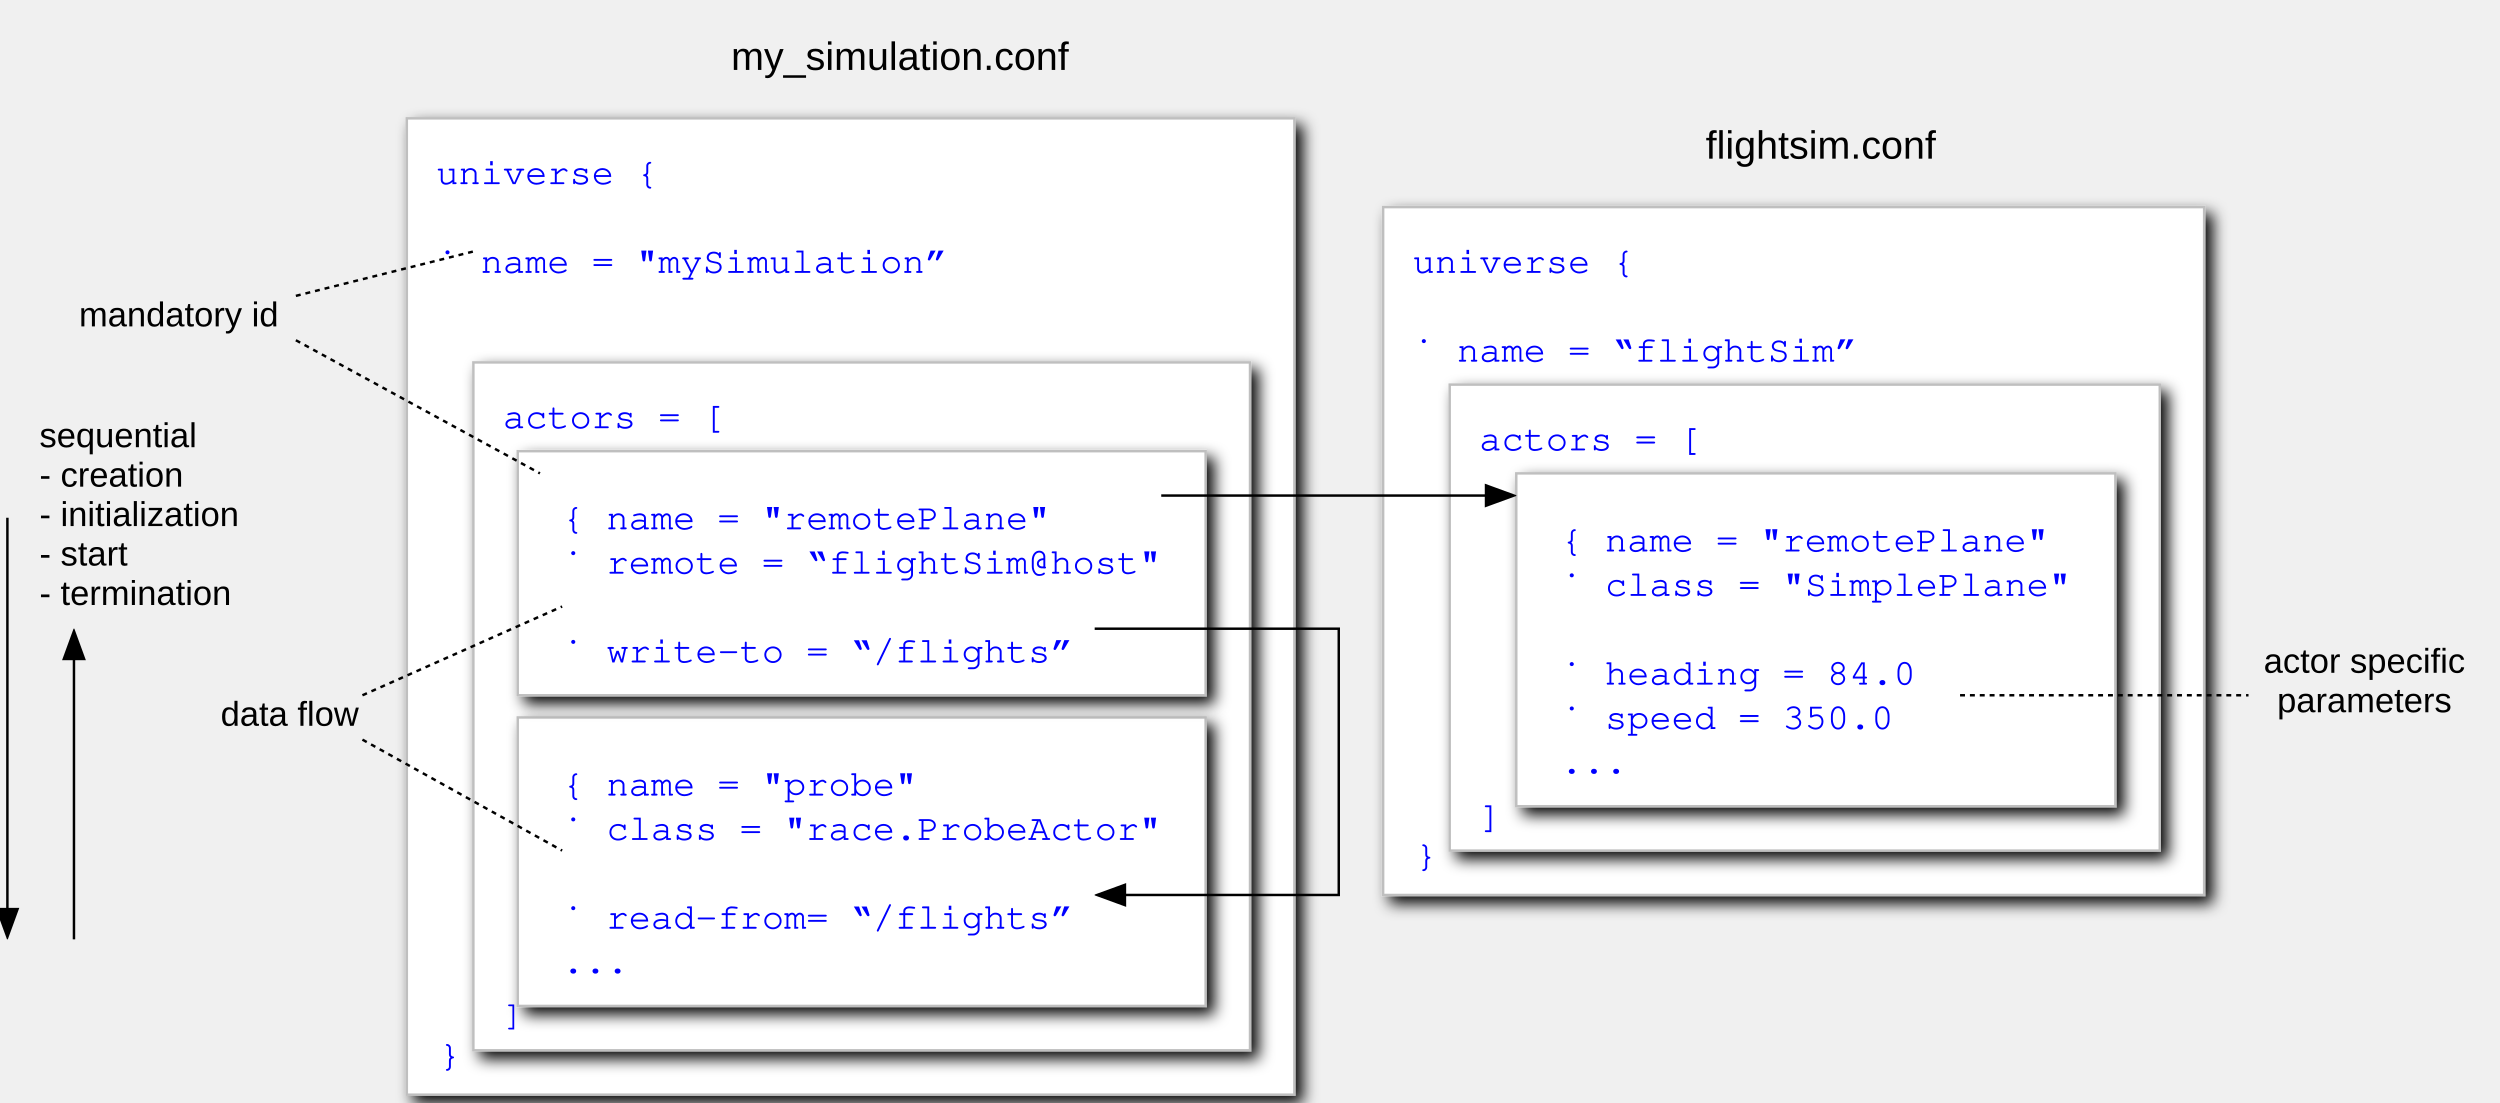
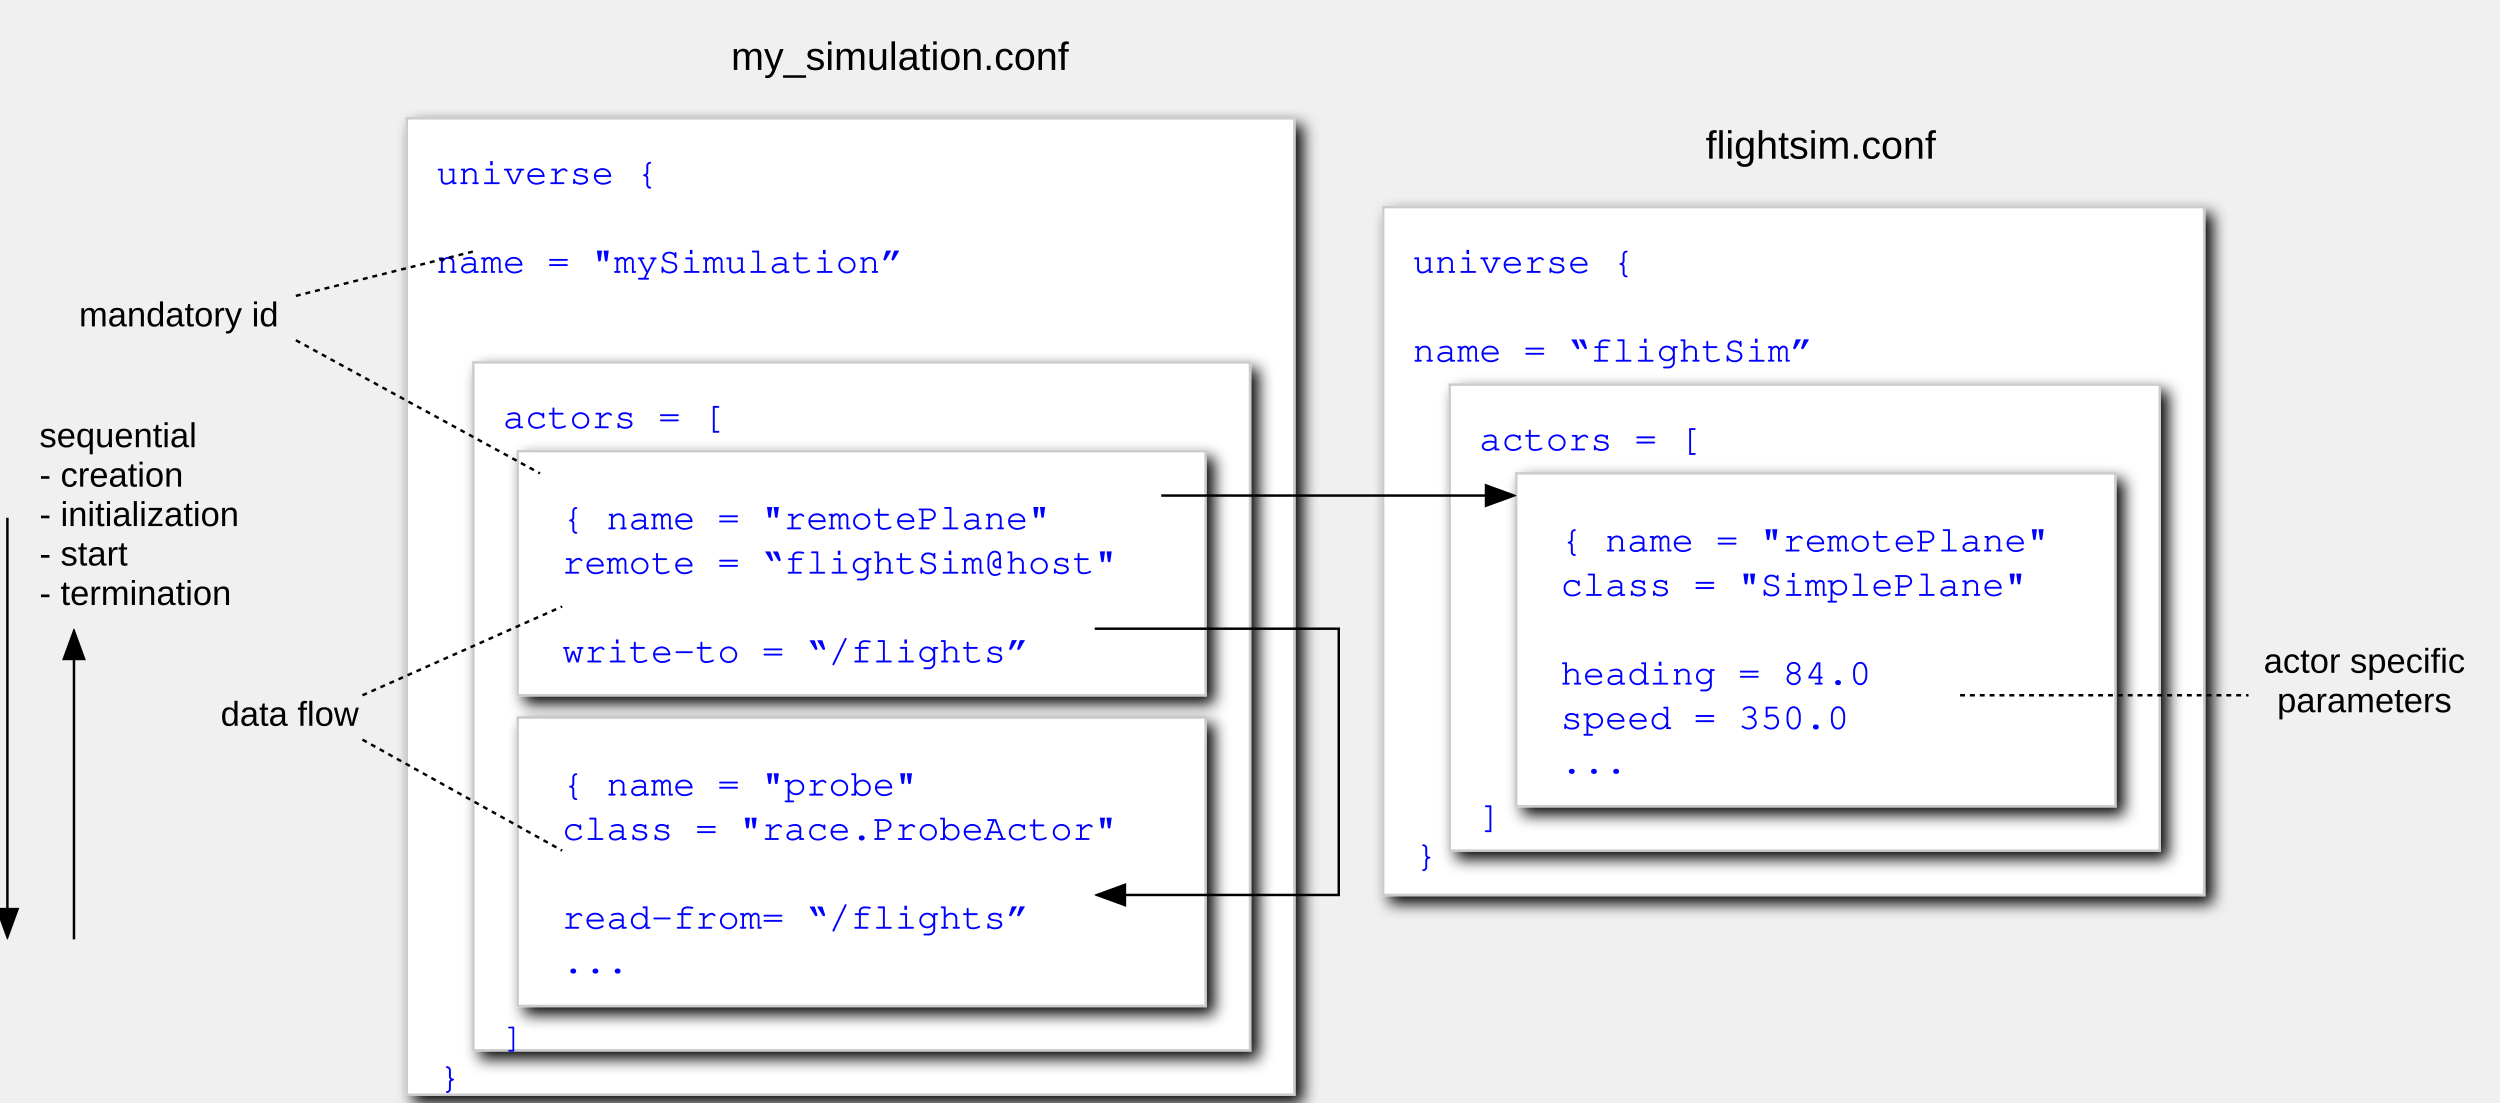
<svg xmlns="http://www.w3.org/2000/svg" width="100%" height="100%" version="1.1" viewBox="555 132 1014 447">
  <defs>
    <filter id="shadow1" width="150%" height="150%">
      <feGaussianBlur in="SourceAlpha" result="blur" stdDeviation="3" />
      <feOffset dx="3" dy="3" in="blur" result="offsetBlur" />
      <feMerge>
        <feMergeNode in="offsetBlur" />
        <feMergeNode in="SourceGraphic" />
      </feMerge>
    </filter>
  </defs>
  <marker id="marker1" markerUnits="strokeWidth" orient="auto" refX="-11.173" refY="0" markerWidth="13.272" markerHeight="10.23" viewBox="-12.272 -5.115 13.272 10.23">
    <path d="M-11.272 -4.115 L0 0 L-11.272 4.115 Z " fill="#000000" fill-opacity="1" stroke="#000000" stroke-opacity="1" />
  </marker>
  <marker id="marker2" markerUnits="strokeWidth" orient="auto" refX="-11.173" refY="0" markerWidth="13.272" markerHeight="10.23" viewBox="-12.272 -5.115 13.272 10.23">
    <path d="M-11.272 -4.115 L0 0 L-11.272 4.115 Z " fill="#000000" fill-opacity="1" stroke="#000000" stroke-opacity="1" />
  </marker>
  <marker id="marker3" markerUnits="strokeWidth" orient="auto" refX="-11.173" refY="0" markerWidth="13.272" markerHeight="10.23" viewBox="-12.272 -5.115 13.272 10.23">
    <path d="M-11.272 -4.115 L0 0 L-11.272 4.115 Z " fill="#000000" fill-opacity="1" stroke="#000000" stroke-opacity="1" />
  </marker>
  <marker id="marker4" markerUnits="strokeWidth" orient="auto" refX="-11.173" refY="0" markerWidth="13.272" markerHeight="10.23" viewBox="-12.272 -5.115 13.272 10.23">
    <path d="M-11.272 -4.115 L0 0 L-11.272 4.115 Z " fill="#000000" fill-opacity="1" stroke="#000000" stroke-opacity="1" />
  </marker>
  <g id="layer1">
-     <rect x="720" y="180" width="360" height="396" opacity="1" stroke="#BFBFBF" stroke-opacity="1" stroke-width="1" stroke-linecap="butt" stroke-linejoin="miter" stroke-dasharray="none" fill="#FFFFFF" fill-opacity="1" filter="url(#shadow1)" />
-     <rect x="747" y="279" width="315" height="279" opacity="1" stroke="#BFBFBF" stroke-opacity="1" stroke-width="1" stroke-linecap="butt" stroke-linejoin="miter" stroke-dasharray="none" fill="#FFFFFF" fill-opacity="1" filter="url(#shadow1)" />
-     <text x="759" y="305.691" font-size="15" fill="#0000FF" fill-opacity="1" font-family="Courier" font-weight="normal" font-style="normal">actors = [</text>
-     <text x="759" y="547.845" font-size="14" fill="#0000FF" fill-opacity="1" font-family="Courier" font-weight="normal" font-style="normal">]</text>
-     <rect x="765" y="423" width="279" height="117" opacity="1" stroke="#BFBFBF" stroke-opacity="1" stroke-width="1" stroke-linecap="butt" stroke-linejoin="miter" stroke-dasharray="none" fill="#FFFFFF" fill-opacity="1" filter="url(#shadow1)" />
-     <text x="783" y="454.691" font-size="15" fill="#0000FF" fill-opacity="1" font-family="Courier" font-weight="normal" font-style="normal">{ name = "probe"</text>
-     <text x="783" y="472.691" font-size="15" fill="#0000FF" fill-opacity="1" font-family="Courier" font-weight="normal" font-style="normal">˙ class = "race.ProbeActor"</text>
-     <text x="783" y="490.691" font-size="15" fill="#0000FF" fill-opacity="1" font-family="Courier" font-weight="normal" font-style="normal" />
-     <text x="783" y="508.691" font-size="15" fill="#0000FF" fill-opacity="1" font-family="Courier" font-weight="normal" font-style="normal">˙ read-from= “/flights”</text>
-     <text x="783" y="526.691" font-size="15" fill="#0000FF" fill-opacity="1" font-family="Courier" font-weight="normal" font-style="normal">...</text>
-     <rect x="765" y="315" width="279" height="99" opacity="1" stroke="#BFBFBF" stroke-opacity="1" stroke-width="1" stroke-linecap="butt" stroke-linejoin="miter" stroke-dasharray="none" fill="#FFFFFF" fill-opacity="1" filter="url(#shadow1)" />
-     <text x="783" y="346.691" font-size="15" fill="#0000FF" fill-opacity="1" font-family="Courier" font-weight="normal" font-style="normal">{ name = "remotePlane"</text>
-     <text x="783" y="364.691" font-size="15" fill="#0000FF" fill-opacity="1" font-family="Courier" font-weight="normal" font-style="normal">˙ remote = “flightSim@host"</text>
-     <text x="783" y="382.691" font-size="15" fill="#0000FF" fill-opacity="1" font-family="Courier" font-weight="normal" font-style="normal" />
-     <text x="783" y="400.691" font-size="15" fill="#0000FF" fill-opacity="1" font-family="Courier" font-weight="normal" font-style="normal">˙ write-to = “/flights”</text>
-     <text x="732" y="206.691" font-size="15" fill="#0000FF" fill-opacity="1" font-family="Courier" font-weight="normal" font-style="normal">universe {</text>
-     <text x="732" y="224.691" font-size="15" fill="#0000FF" fill-opacity="1" font-family="Courier" font-weight="normal" font-style="normal" />
-     <text x="732" y="242.691" font-size="15" fill="#0000FF" fill-opacity="1" font-family="Courier" font-weight="normal" font-style="normal">˙ name = "mySimulation”</text>
-     <text x="733" y="564.5" font-size="15" fill="#0000FF" fill-opacity="1" font-family="Courier" font-weight="normal" font-style="normal">}</text>
-     <rect x="1116" y="216" width="333" height="279" opacity="1" stroke="#BFBFBF" stroke-opacity="1" stroke-width="1" stroke-linecap="butt" stroke-linejoin="miter" stroke-dasharray="none" fill="#FFFFFF" fill-opacity="1" filter="url(#shadow1)" />
-     <rect x="1143" y="288" width="288" height="189" opacity="1" stroke="#BFBFBF" stroke-opacity="1" stroke-width="1" stroke-linecap="butt" stroke-linejoin="miter" stroke-dasharray="none" fill="#FFFFFF" fill-opacity="1" filter="url(#shadow1)" />
-     <text x="1155" y="314.691" font-size="15" fill="#0000FF" fill-opacity="1" font-family="Courier" font-weight="normal" font-style="normal">actors = [</text>
+     <rect x="720" y="180" width="360" height="396" opacity="1" stroke="#CCCCCC" stroke-opacity="1" stroke-width="1" stroke-linecap="butt" stroke-linejoin="miter" stroke-dasharray="none" fill="#FFFFFF" fill-opacity="1" filter="url(#shadow1)" />
+     <rect x="747" y="279" width="315" height="279" opacity="1" stroke="#CCCCCC" stroke-opacity="1" stroke-width="1" stroke-linecap="butt" stroke-linejoin="miter" stroke-dasharray="none" fill="#FFFFFF" fill-opacity="1" filter="url(#shadow1)" />
+     <text x="759" y="305.691" font-size="15" fill="#0000FF" fill-opacity="1" font-family="Courier" font-weight="normal" font-style="normal">actors = [</text>
+     <text x="759" y="556.845" font-size="14" fill="#0000FF" fill-opacity="1" font-family="Courier" font-weight="normal" font-style="normal">]</text>
+     <rect x="765" y="423" width="279" height="117" opacity="1" stroke="#CCCCCC" stroke-opacity="1" stroke-width="1" stroke-linecap="butt" stroke-linejoin="miter" stroke-dasharray="none" fill="#FFFFFF" fill-opacity="1" filter="url(#shadow1)" />
+     <text x="783" y="454.691" font-size="15" fill="#0000FF" fill-opacity="1" font-family="Courier" font-weight="normal" font-style="normal">{ name = "probe"
+ </text>
+     <text x="783" y="472.691" font-size="15" fill="#0000FF" fill-opacity="1" font-family="Courier" font-weight="normal" font-style="normal">  class = "race.ProbeActor"
+ </text>
+     <text x="783" y="490.691" font-size="15" fill="#0000FF" fill-opacity="1" font-family="Courier" font-weight="normal" font-style="normal">      
+ </text>
+     <text x="783" y="508.691" font-size="15" fill="#0000FF" fill-opacity="1" font-family="Courier" font-weight="normal" font-style="normal">  read-from= “/flights”
+ </text>
+     <text x="783" y="526.691" font-size="15" fill="#0000FF" fill-opacity="1" font-family="Courier" font-weight="normal" font-style="normal">     ... 
+ </text>
+     <rect x="765" y="315" width="279" height="99" opacity="1" stroke="#CCCCCC" stroke-opacity="1" stroke-width="1" stroke-linecap="butt" stroke-linejoin="miter" stroke-dasharray="none" fill="#FFFFFF" fill-opacity="1" filter="url(#shadow1)" />
+     <text x="783" y="346.691" font-size="15" fill="#0000FF" fill-opacity="1" font-family="Courier" font-weight="normal" font-style="normal">{ name = "remotePlane"
+ </text>
+     <text x="783" y="364.691" font-size="15" fill="#0000FF" fill-opacity="1" font-family="Courier" font-weight="normal" font-style="normal">  remote = “flightSim@host"
+ </text>
+     <text x="783" y="382.691" font-size="15" fill="#0000FF" fill-opacity="1" font-family="Courier" font-weight="normal" font-style="normal">  
+ </text>
+     <text x="783" y="400.691" font-size="15" fill="#0000FF" fill-opacity="1" font-family="Courier" font-weight="normal" font-style="normal">  write-to = “/flights”
+ </text>
+     <text x="732" y="206.691" font-size="15" fill="#0000FF" fill-opacity="1" font-family="Courier" font-weight="normal" font-style="normal">universe {
+ </text>
+     <text x="732" y="224.691" font-size="15" fill="#0000FF" fill-opacity="1" font-family="Courier" font-weight="normal" font-style="normal">
+ </text>
+     <text x="732" y="242.691" font-size="15" fill="#0000FF" fill-opacity="1" font-family="Courier" font-weight="normal" font-style="normal">  name = "mySimulation”
+ </text>
+     <text x="733" y="573.5" font-size="15" fill="#0000FF" fill-opacity="1" font-family="Courier" font-weight="normal" font-style="normal">}</text>
+     <rect x="1116" y="216" width="333" height="279" opacity="1" stroke="#CCCCCC" stroke-opacity="1" stroke-width="1" stroke-linecap="butt" stroke-linejoin="miter" stroke-dasharray="none" fill="#FFFFFF" fill-opacity="1" filter="url(#shadow1)" />
+     <rect x="1143" y="288" width="288" height="189" opacity="1" stroke="#CCCCCC" stroke-opacity="1" stroke-width="1" stroke-linecap="butt" stroke-linejoin="miter" stroke-dasharray="none" fill="#FFFFFF" fill-opacity="1" filter="url(#shadow1)" />
+     <text x="1155" y="314.691" font-size="15" fill="#0000FF" fill-opacity="1" font-family="Courier" font-weight="normal" font-style="normal">actors = [</text>
    <text x="1155" y="467.691" font-size="15" fill="#0000FF" fill-opacity="1" font-family="Courier" font-weight="normal" font-style="normal">]</text>
-     <rect x="1170" y="324" width="243" height="135" opacity="1" stroke="#BFBFBF" stroke-opacity="1" stroke-width="1" stroke-linecap="butt" stroke-linejoin="miter" stroke-dasharray="none" fill="#FFFFFF" fill-opacity="1" filter="url(#shadow1)" />
-     <text x="1188" y="355.691" font-size="15" fill="#0000FF" fill-opacity="1" font-family="Courier" font-weight="normal" font-style="normal">{ name = "remotePlane"</text>
-     <text x="1188" y="373.691" font-size="15" fill="#0000FF" fill-opacity="1" font-family="Courier" font-weight="normal" font-style="normal">˙ class = "SimplePlane"</text>
-     <text x="1188" y="391.691" font-size="15" fill="#0000FF" fill-opacity="1" font-family="Courier" font-weight="normal" font-style="normal" />
-     <text x="1188" y="409.691" font-size="15" fill="#0000FF" fill-opacity="1" font-family="Courier" font-weight="normal" font-style="normal">˙ heading = 84.0</text>
-     <text x="1188" y="427.691" font-size="15" fill="#0000FF" fill-opacity="1" font-family="Courier" font-weight="normal" font-style="normal">˙ speed = 350.0</text>
-     <text x="1188" y="445.691" font-size="15" fill="#0000FF" fill-opacity="1" font-family="Courier" font-weight="normal" font-style="normal">...</text>
-     <text x="1128" y="242.691" font-size="15" fill="#0000FF" fill-opacity="1" font-family="Courier" font-weight="normal" font-style="normal">universe {</text>
-     <text x="1128" y="260.691" font-size="15" fill="#0000FF" fill-opacity="1" font-family="Courier" font-weight="normal" font-style="normal" />
-     <text x="1128" y="278.691" font-size="15" fill="#0000FF" fill-opacity="1" font-family="Courier" font-weight="normal" font-style="normal">˙ name = “flightSim”</text>
+     <rect x="1170" y="324" width="243" height="135" opacity="1" stroke="#CCCCCC" stroke-opacity="1" stroke-width="1" stroke-linecap="butt" stroke-linejoin="miter" stroke-dasharray="none" fill="#FFFFFF" fill-opacity="1" filter="url(#shadow1)" />
+     <text x="1188" y="355.691" font-size="15" fill="#0000FF" fill-opacity="1" font-family="Courier" font-weight="normal" font-style="normal">{ name = "remotePlane"
+ </text>
+     <text x="1188" y="373.691" font-size="15" fill="#0000FF" fill-opacity="1" font-family="Courier" font-weight="normal" font-style="normal">  class = "SimplePlane"
+ </text>
+     <text x="1188" y="391.691" font-size="15" fill="#0000FF" fill-opacity="1" font-family="Courier" font-weight="normal" font-style="normal">      
+ </text>
+     <text x="1188" y="409.691" font-size="15" fill="#0000FF" fill-opacity="1" font-family="Courier" font-weight="normal" font-style="normal">  heading = 84.0
+ </text>
+     <text x="1188" y="427.691" font-size="15" fill="#0000FF" fill-opacity="1" font-family="Courier" font-weight="normal" font-style="normal">  speed = 350.0
+ </text>
+     <text x="1188" y="445.691" font-size="15" fill="#0000FF" fill-opacity="1" font-family="Courier" font-weight="normal" font-style="normal">  ...  
+ </text>
+     <text x="1128" y="242.691" font-size="15" fill="#0000FF" fill-opacity="1" font-family="Courier" font-weight="normal" font-style="normal">universe {
+ </text>
+     <text x="1128" y="260.691" font-size="15" fill="#0000FF" fill-opacity="1" font-family="Courier" font-weight="normal" font-style="normal">
+ </text>
+     <text x="1128" y="278.691" font-size="15" fill="#0000FF" fill-opacity="1" font-family="Courier" font-weight="normal" font-style="normal">  name = “flightSim”</text>
    <text x="851.527" y="160.363" font-size="16" fill="#000000" fill-opacity="1" font-family="Arial" font-weight="normal" font-style="normal">my_simulation.conf</text>
    <text x="1246.816" y="196.363" font-size="16" fill="#000000" fill-opacity="1" font-family="Arial" font-weight="normal" font-style="normal">flightsim.conf</text>
    <line x1="1026" y1="333" x2="1157.827" y2="333" marker-end="url(#marker1)" opacity="1" stroke="#000000" stroke-opacity="1" stroke-width="1" stroke-linecap="butt" stroke-linejoin="miter" stroke-dasharray="none" />
    <path d="M999 387 L1098 387 L1098 495 L1011.173 495" marker-end="url(#marker2)" opacity="1" stroke="#000000" stroke-opacity="1" stroke-width="1" stroke-linecap="butt" stroke-linejoin="miter" stroke-dasharray="none" fill-opacity="0" />
-     <text x="587.035" y="264.38" font-size="14" fill="#000000" fill-opacity="1" font-family="Arial" font-weight="normal" font-style="normal">mandatory id</text>
-     <text x="644.483" y="426.38" font-size="14" fill="#000000" fill-opacity="1" font-family="Arial" font-weight="normal" font-style="normal">data flow</text>
+     <text x="587.035" y="264.38" font-size="14" fill="#000000" fill-opacity="1" font-family="Arial" font-weight="normal" font-style="normal">mandatory id</text>
+     <text x="644.483" y="426.38" font-size="14" fill="#000000" fill-opacity="1" font-family="Arial" font-weight="normal" font-style="normal">data flow</text>
    <line x1="675" y1="252" x2="747" y2="234" opacity="1" stroke="#000000" stroke-opacity="1" stroke-width="1" stroke-linecap="butt" stroke-linejoin="miter" stroke-dasharray="2,2" />
    <line x1="675" y1="270" x2="774" y2="324" opacity="1" stroke="#000000" stroke-opacity="1" stroke-width="1" stroke-linecap="butt" stroke-linejoin="miter" stroke-dasharray="2,2" />
    <line x1="702" y1="414" x2="783" y2="378" opacity="1" stroke="#000000" stroke-opacity="1" stroke-width="1" stroke-linecap="butt" stroke-linejoin="miter" stroke-dasharray="2,2" />
    <line x1="702" y1="432" x2="783" y2="477" opacity="1" stroke="#000000" stroke-opacity="1" stroke-width="1" stroke-linecap="butt" stroke-linejoin="miter" stroke-dasharray="2,2" />
-     <text x="1473.152" y="404.88" font-size="14" fill="#000000" fill-opacity="1" font-family="Arial" font-weight="normal" font-style="normal">actor specific</text>
+     <text x="1473.152" y="404.88" font-size="14" fill="#000000" fill-opacity="1" font-family="Arial" font-weight="normal" font-style="normal">actor specific
+ </text>
    <text x="1478.597" y="420.88" font-size="14" fill="#000000" fill-opacity="1" font-family="Arial" font-weight="normal" font-style="normal">parameters</text>
    <line x1="1350" y1="414" x2="1467" y2="414" opacity="1" stroke="#000000" stroke-opacity="1" stroke-width="1" stroke-linecap="butt" stroke-linejoin="miter" stroke-dasharray="2,2" />
    <line x1="558" y1="342" x2="558" y2="500.827" marker-end="url(#marker3)" opacity="1" stroke="#000000" stroke-opacity="1" stroke-width="1" stroke-linecap="butt" stroke-linejoin="miter" stroke-dasharray="none" />
-     <text x="571" y="313.38" font-size="14" fill="#000000" fill-opacity="1" font-family="Arial" font-weight="normal" font-style="normal">sequential</text>
-     <text x="571" y="329.38" font-size="14" fill="#000000" fill-opacity="1" font-family="Arial" font-weight="normal" font-style="normal">- creation</text>
-     <text x="571" y="345.38" font-size="14" fill="#000000" fill-opacity="1" font-family="Arial" font-weight="normal" font-style="normal">- initialization</text>
-     <text x="571" y="361.38" font-size="14" fill="#000000" fill-opacity="1" font-family="Arial" font-weight="normal" font-style="normal">- start</text>
-     <text x="571" y="377.38" font-size="14" fill="#000000" fill-opacity="1" font-family="Arial" font-weight="normal" font-style="normal">- termination</text>
+     <text x="571" y="313.38" font-size="14" fill="#000000" fill-opacity="1" font-family="Arial" font-weight="normal" font-style="normal">sequential
+ </text>
+     <text x="571" y="329.38" font-size="14" fill="#000000" fill-opacity="1" font-family="Arial" font-weight="normal" font-style="normal">  - creation
+ </text>
+     <text x="571" y="345.38" font-size="14" fill="#000000" fill-opacity="1" font-family="Arial" font-weight="normal" font-style="normal">  - initialization
+ </text>
+     <text x="571" y="361.38" font-size="14" fill="#000000" fill-opacity="1" font-family="Arial" font-weight="normal" font-style="normal">  - start
+ </text>
+     <text x="571" y="377.38" font-size="14" fill="#000000" fill-opacity="1" font-family="Arial" font-weight="normal" font-style="normal">  - termination</text>
    <line x1="585" y1="513" x2="585" y2="399.173" marker-end="url(#marker4)" opacity="1" stroke="#000000" stroke-opacity="1" stroke-width="1" stroke-linecap="butt" stroke-linejoin="miter" stroke-dasharray="none" />
    <text x="1129" y="483.5" font-size="15" fill="#0000FF" fill-opacity="1" font-family="Courier" font-weight="normal" font-style="normal">}</text>
  </g>
</svg>
